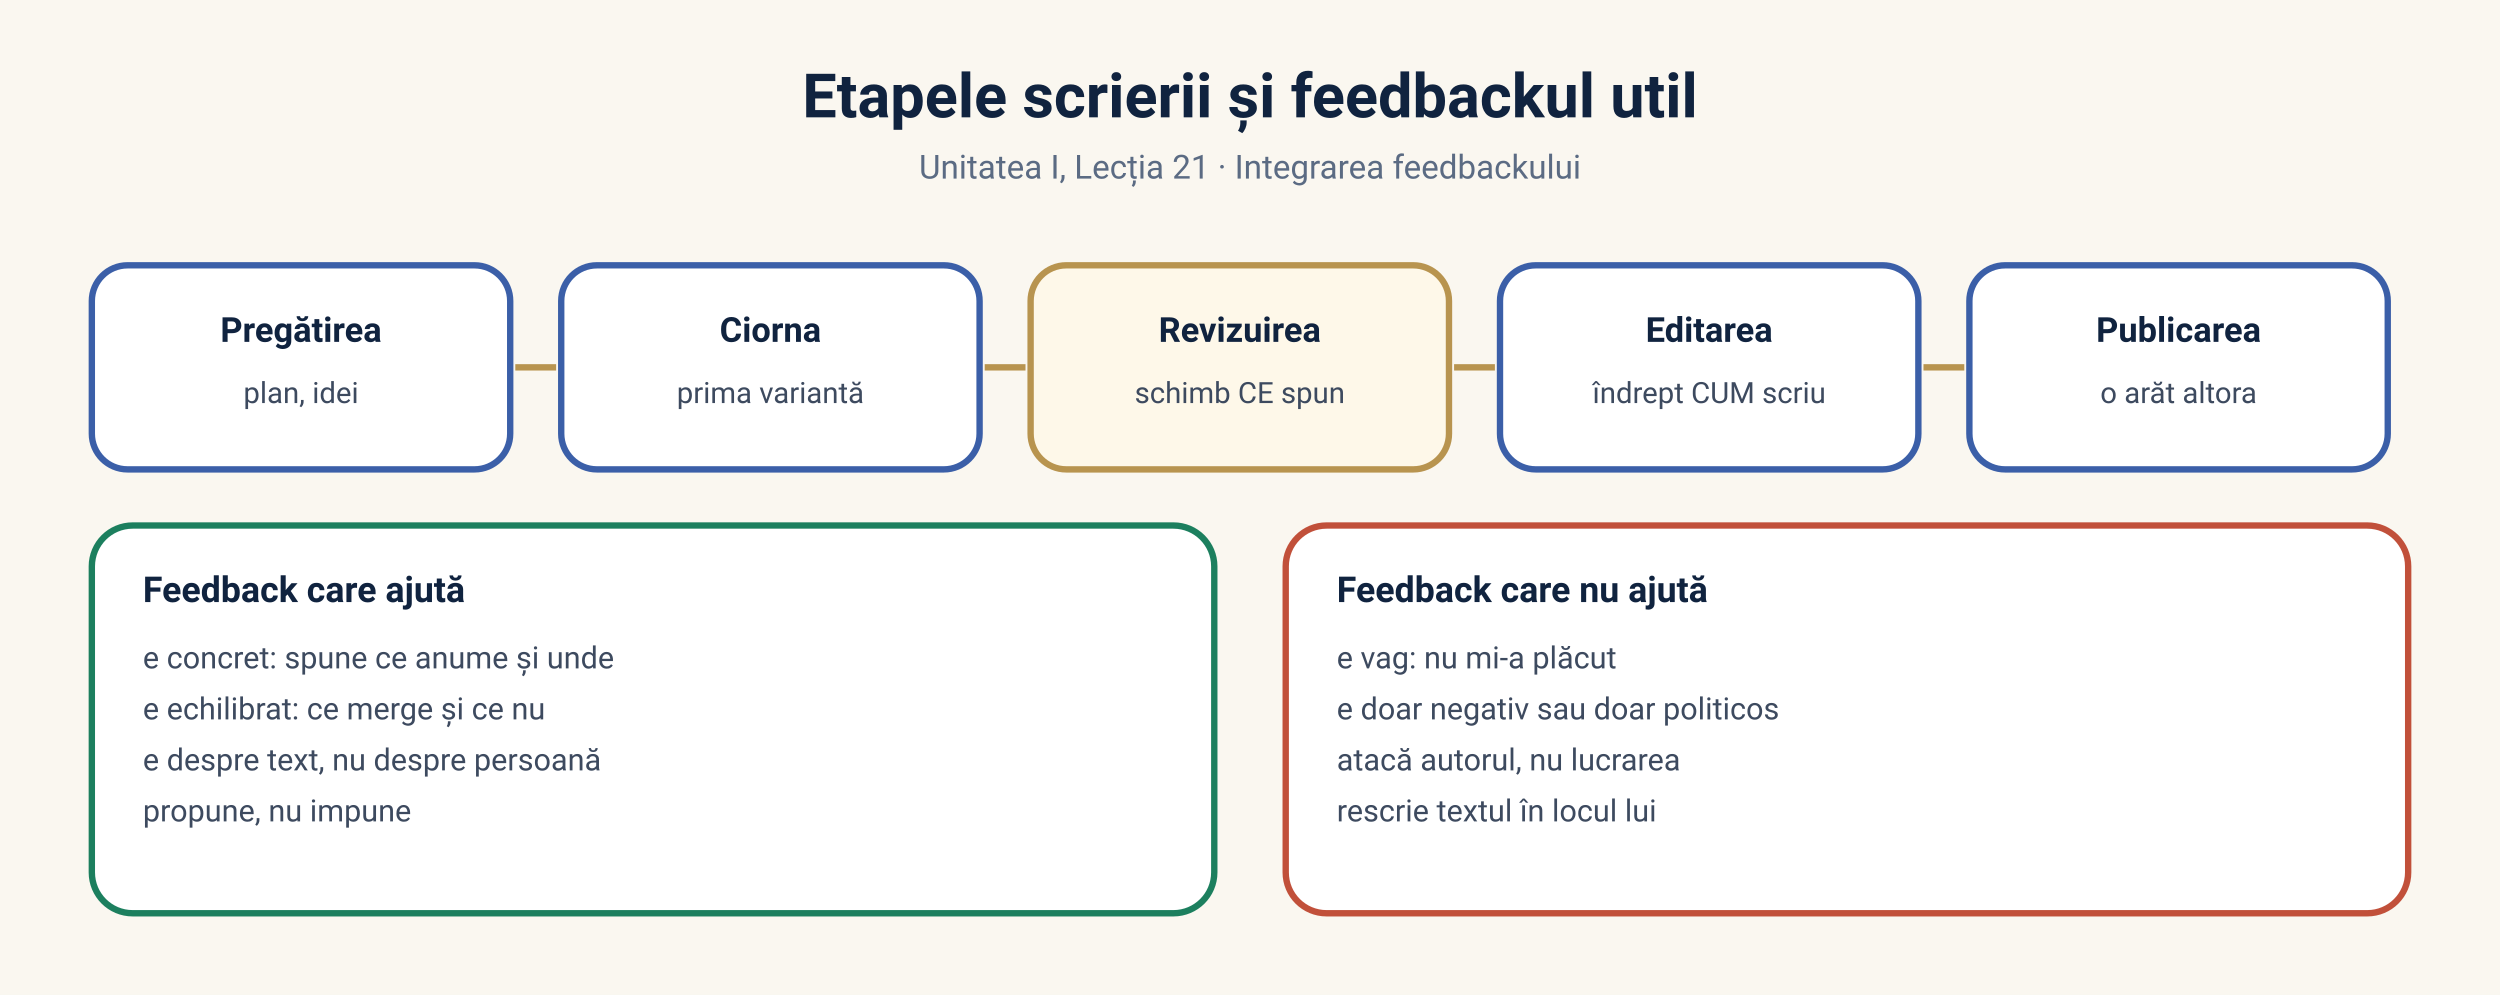
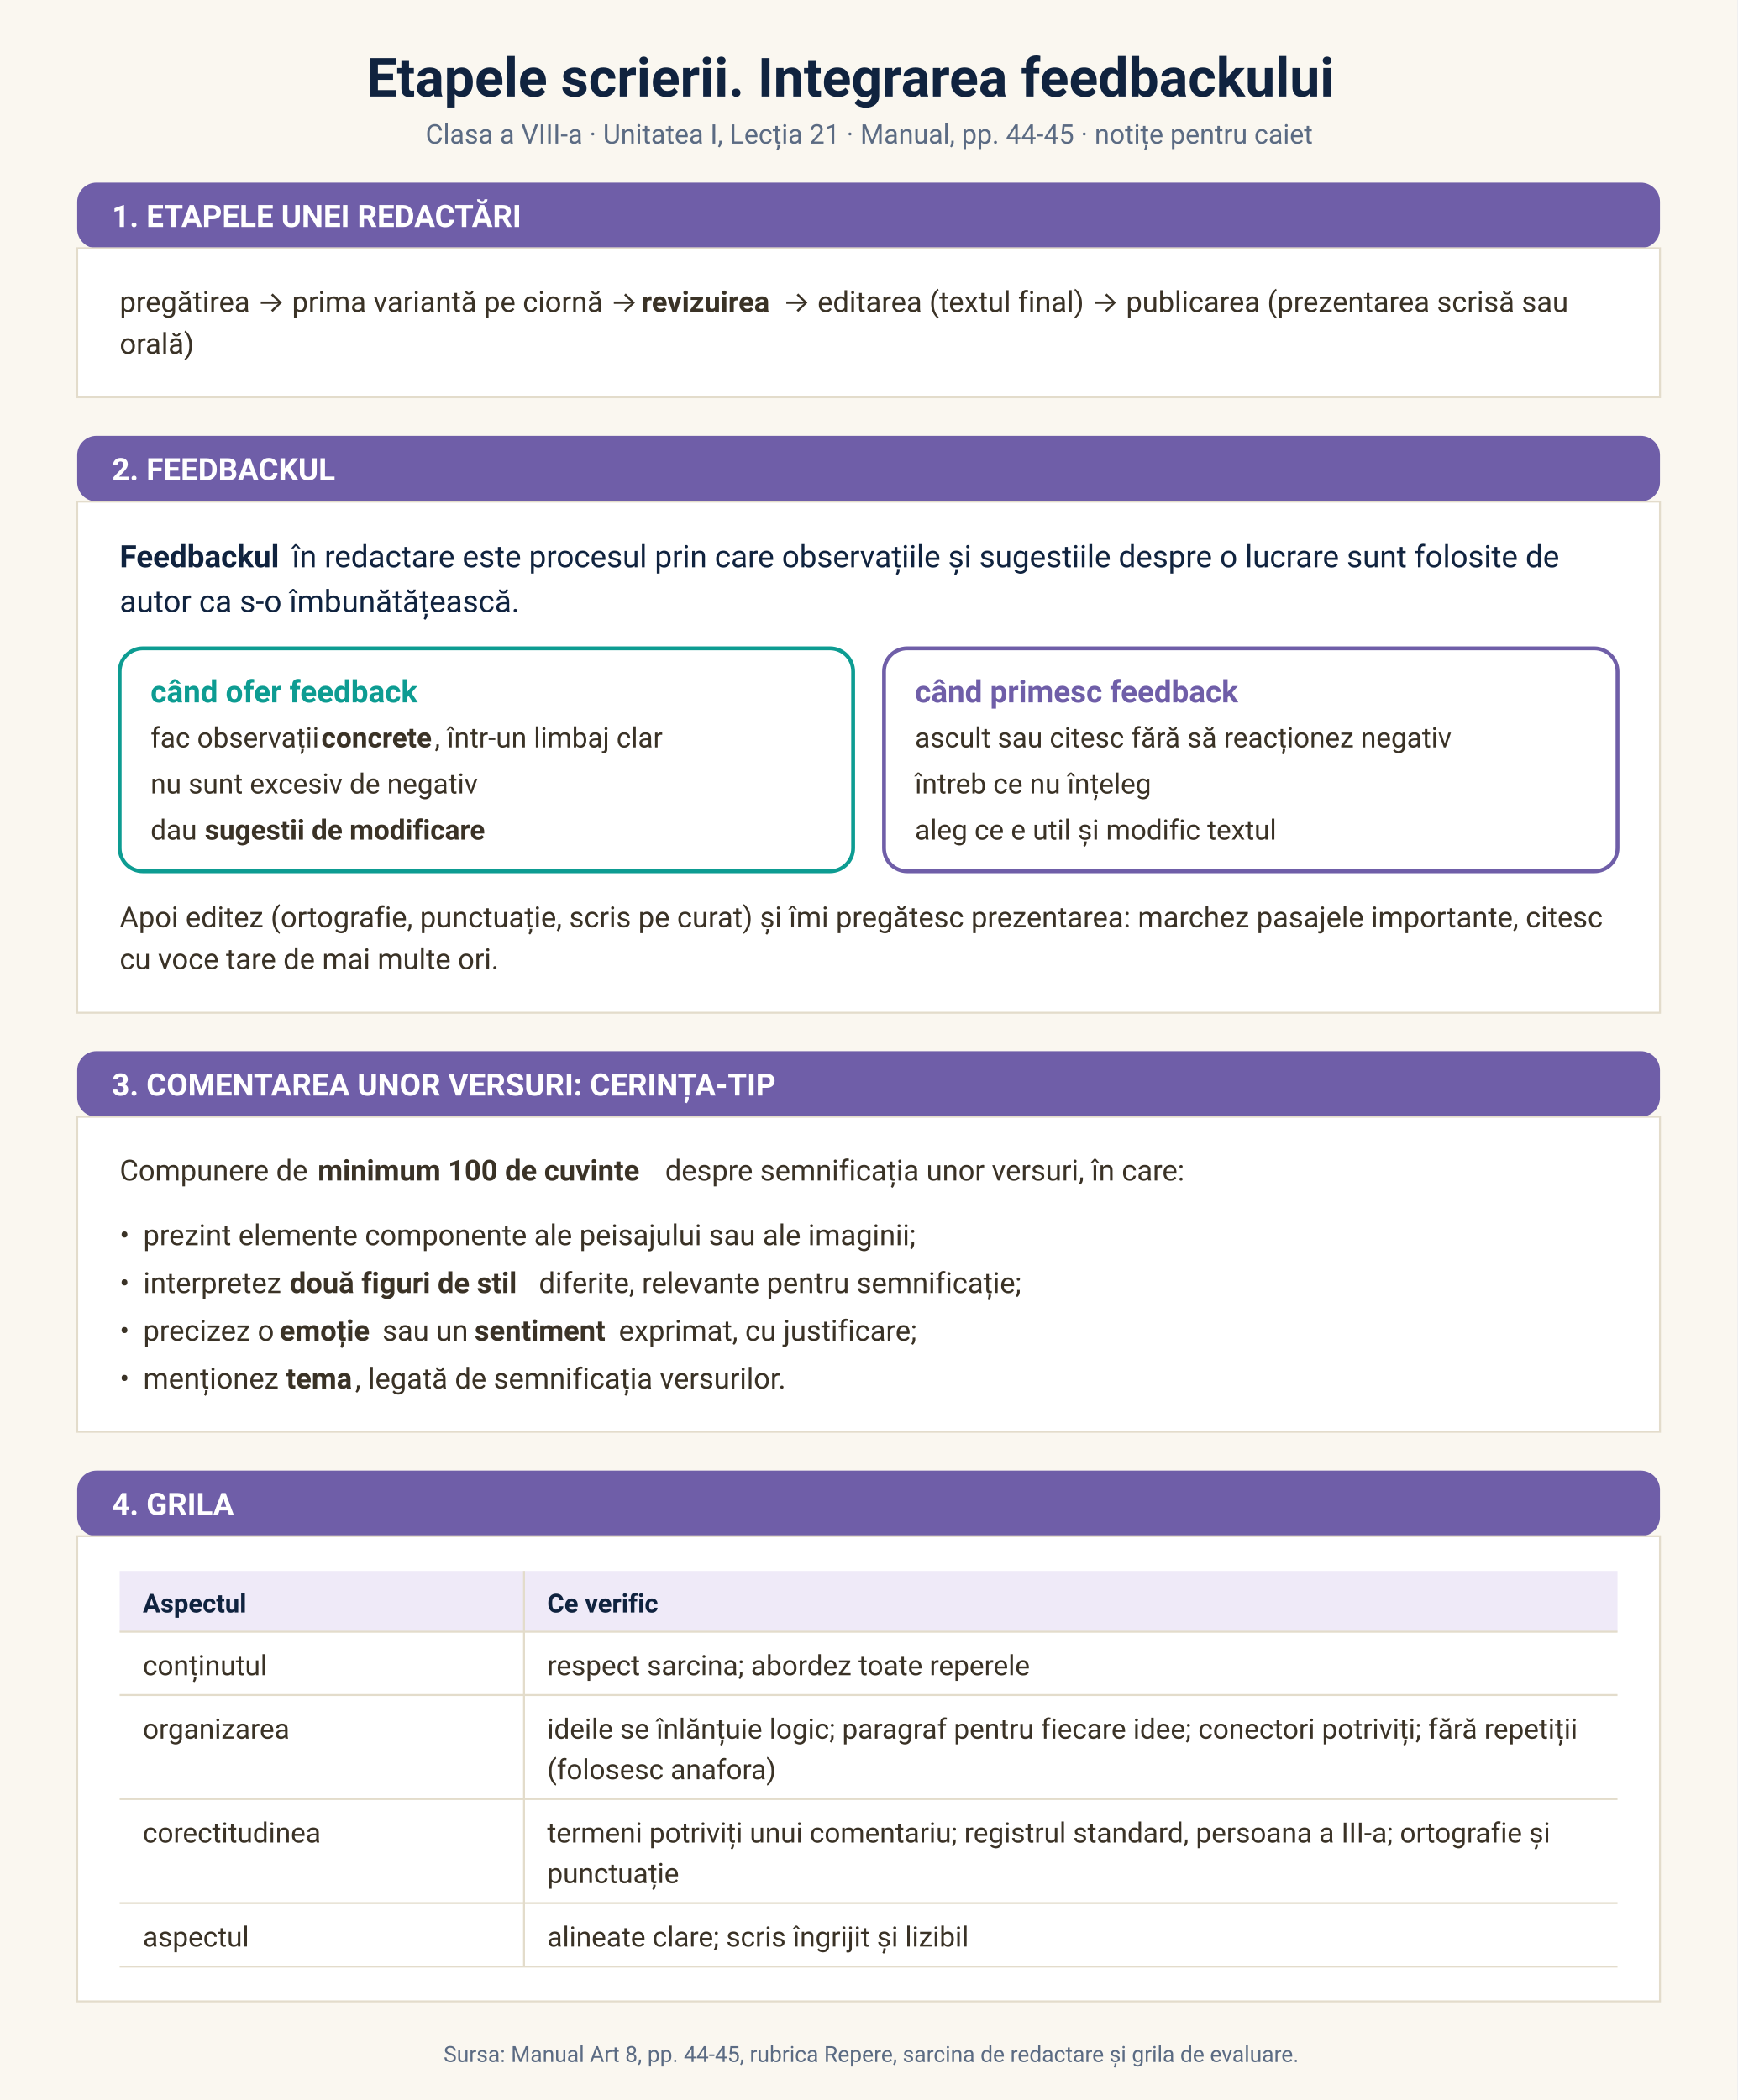
- <svg xmlns="http://www.w3.org/2000/svg" viewBox="0 0 980 390" font-family="'Segoe UI', 'Plus Jakarta Sans', -apple-system, Roboto, sans-serif">
-   <rect width="980" height="390" fill="#faf7f0" />
-   <text x="490" y="46" text-anchor="middle" font-size="24" font-weight="700" fill="#10233f">Etapele scrierii și feedbackul util</text>
-   <text x="490" y="70" text-anchor="middle" font-size="13" fill="#5b6b83">Unitatea I, Lecția 21 · Integrarea feedbackului</text>
-   <rect x="36" y="104" width="164" height="80" rx="14" fill="#ffffff" stroke="#3b5fa8" stroke-width="2.5" />
-   <text x="118" y="134" text-anchor="middle" font-size="13.5" font-weight="700" fill="#10233f">Pregătirea</text>
-   <text x="118" y="158" text-anchor="middle" font-size="11.5" fill="#3d4a5f">plan, idei</text>
-   <path d="M202 144 L218 144" stroke="#b8944f" stroke-width="2.5" />
-   <rect x="220" y="104" width="164" height="80" rx="14" fill="#ffffff" stroke="#3b5fa8" stroke-width="2.5" />
-   <text x="302" y="134" text-anchor="middle" font-size="13.5" font-weight="700" fill="#10233f">Ciorna</text>
-   <text x="302" y="158" text-anchor="middle" font-size="11.5" fill="#3d4a5f">prima variantă</text>
-   <path d="M386 144 L402 144" stroke="#b8944f" stroke-width="2.5" />
-   <rect x="404" y="104" width="164" height="80" rx="14" fill="#fef8e9" stroke="#b8944f" stroke-width="2.5" />
-   <text x="486" y="134" text-anchor="middle" font-size="13.5" font-weight="700" fill="#10233f">Revizuirea</text>
-   <text x="486" y="158" text-anchor="middle" font-size="11.5" fill="#3d4a5f">schimb CE spun</text>
-   <path d="M570 144 L586 144" stroke="#b8944f" stroke-width="2.5" />
-   <rect x="588" y="104" width="164" height="80" rx="14" fill="#ffffff" stroke="#3b5fa8" stroke-width="2.5" />
-   <text x="670" y="134" text-anchor="middle" font-size="13.5" font-weight="700" fill="#10233f">Editarea</text>
-   <text x="670" y="158" text-anchor="middle" font-size="11.5" fill="#3d4a5f">îndrept CUM scriu</text>
-   <path d="M754 144 L770 144" stroke="#b8944f" stroke-width="2.5" />
-   <rect x="772" y="104" width="164" height="80" rx="14" fill="#ffffff" stroke="#3b5fa8" stroke-width="2.5" />
-   <text x="854" y="134" text-anchor="middle" font-size="13.5" font-weight="700" fill="#10233f">Publicarea</text>
-   <text x="854" y="158" text-anchor="middle" font-size="11.5" fill="#3d4a5f">o arăt altora</text>
-   <rect x="36" y="206" width="440" height="152" rx="16" fill="#ffffff" stroke="#1c7f5e" stroke-width="2.5" />
-   <text x="56" y="236" font-size="14" font-weight="700" fill="#10233f">Feedback care ajută</text>
-   <text x="56" y="262" font-size="12" fill="#3d4a5f">e concret: spune ce anume și unde</text>
-   <text x="56" y="282" font-size="12" fill="#3d4a5f">e echilibrat: ce merge și ce nu</text>
-   <text x="56" y="302" font-size="12" fill="#3d4a5f">e despre text, nu despre persoană</text>
-   <text x="56" y="322" font-size="12" fill="#3d4a5f">propune, nu impune</text>
-   <rect x="504" y="206" width="440" height="152" rx="16" fill="#ffffff" stroke="#c1503a" stroke-width="2.5" />
-   <text x="524" y="236" font-size="14" font-weight="700" fill="#10233f">Feedback care nu ajută</text>
-   <text x="524" y="262" font-size="12" fill="#3d4a5f">e vag: nu mi-a plăcut</text>
-   <text x="524" y="282" font-size="12" fill="#3d4a5f">e doar negativ sau doar politicos</text>
-   <text x="524" y="302" font-size="12" fill="#3d4a5f">atacă autorul, nu lucrarea</text>
-   <text x="524" y="322" font-size="12" fill="#3d4a5f">rescrie textul în locul lui</text>
+ <svg xmlns="http://www.w3.org/2000/svg" viewBox="0 0 900 1088" font-family="'Segoe UI', 'Plus Jakarta Sans', -apple-system, Roboto, sans-serif">
+   <rect width="900" height="1088" fill="#faf7f0" />
+   <text x="189.9" y="50.0" font-size="28" fill="#10233f" font-weight="700" textLength="521.1" lengthAdjust="spacing">Etapele scrierii. Integrarea feedbackului</text>
+   <text x="220.5" y="74.4" font-size="14" fill="#5b6b83" textLength="458.9" lengthAdjust="spacing">Clasa a VIII-a · Unitatea I, Lecția 21 · Manual, pp. 44-45 · notițe pentru caiet</text>
+   <rect x="40" y="94.6" width="820" height="34" rx="10" fill="#6f5ea8" />
+   <text x="58" y="117.6" font-size="16" font-weight="700" fill="#ffffff">1. ETAPELE UNEI REDACTĂRI</text>
+   <rect x="40" y="128.6" width="820" height="77.2" fill="#ffffff" stroke="#e3dccb" />
+   <text x="62.0" y="161.6" font-size="15" fill="#3a3226" textLength="266.2" lengthAdjust="spacing">pregătirea → prima variantă pe ciornă →</text>
+   <text x="332.3" y="161.6" font-size="15" fill="#3a3226" font-weight="700" textLength="69.2" lengthAdjust="spacing">revizuirea</text>
+   <text x="405.5" y="161.6" font-size="15" fill="#3a3226" textLength="396.1" lengthAdjust="spacing">→ editarea (textul final) → publicarea (prezentarea scrisă sau</text>
+   <text x="62.0" y="183.3" font-size="15" fill="#3a3226" textLength="37.5" lengthAdjust="spacing">orală)</text>
+   <rect x="40" y="225.8" width="820" height="34" rx="10" fill="#6f5ea8" />
+   <text x="58" y="248.8" font-size="16" font-weight="700" fill="#ffffff">2. FEEDBACKUL</text>
+   <rect x="40" y="259.9" width="820" height="264.8" fill="#ffffff" stroke="#e3dccb" />
+   <text x="62.0" y="293.9" font-size="16" fill="#10233f" font-weight="700" textLength="85.0" lengthAdjust="spacing">Feedbackul</text>
+   <text x="151.3" y="293.9" font-size="16" fill="#10233f" textLength="648.1" lengthAdjust="spacing">în redactare este procesul prin care observațiile și sugestiile despre o lucrare sunt folosite de</text>
+   <text x="62.0" y="317.1" font-size="16" fill="#10233f" textLength="203.5" lengthAdjust="spacing">autor ca s-o îmbunătățească.</text>
+   <rect x="62.0" y="335.9" width="380.0" height="115.5" rx="12" fill="#ffffff" stroke="#0d9c92" stroke-width="2" />
+   <text x="78.0" y="363.9" font-size="16" fill="#0d9c92" font-weight="700" textLength="144.3" lengthAdjust="spacing">când ofer feedback</text>
+   <text x="78.0" y="387.2" font-size="14.5" fill="#3a3226" textLength="84.5" lengthAdjust="spacing">fac observații</text>
+   <text x="166.5" y="387.2" font-size="14.5" fill="#3a3226" font-weight="700" textLength="58.7" lengthAdjust="spacing">concrete</text>
+   <text x="225.2" y="387.2" font-size="14.5" fill="#3a3226" textLength="120.5" lengthAdjust="spacing">, într-un limbaj clar</text>
+   <text x="78.0" y="411.1" font-size="14.5" fill="#3a3226" textLength="167.9" lengthAdjust="spacing">nu sunt excesiv de negativ</text>
+   <text x="78.0" y="435.0" font-size="14.5" fill="#3a3226" textLength="24.2" lengthAdjust="spacing">dau</text>
+   <text x="106.1" y="435.0" font-size="14.5" fill="#3a3226" font-weight="700" textLength="150.4" lengthAdjust="spacing">sugestii de modificare</text>
+   <rect x="458.0" y="335.9" width="380.0" height="115.5" rx="12" fill="#ffffff" stroke="#6f5ea8" stroke-width="2" />
+   <text x="474.0" y="363.9" font-size="16" fill="#6f5ea8" font-weight="700" textLength="172.3" lengthAdjust="spacing">când primesc feedback</text>
+   <text x="474.0" y="387.2" font-size="14.5" fill="#3a3226" textLength="268.4" lengthAdjust="spacing">ascult sau citesc fără să reacționez negativ</text>
+   <text x="474.0" y="411.1" font-size="14.5" fill="#3a3226" textLength="124.1" lengthAdjust="spacing">întreb ce nu înțeleg</text>
+   <text x="474.0" y="435.0" font-size="14.5" fill="#3a3226" textLength="185.5" lengthAdjust="spacing">aleg ce e util și modific textul</text>
+   <text x="62.0" y="480.4" font-size="15" fill="#3a3226" textLength="757.0" lengthAdjust="spacing">Apoi editez (ortografie, punctuație, scris pe curat) și îmi pregătesc prezentarea: marchez pasajele importante, citesc</text>
+   <text x="62.0" y="502.1" font-size="15" fill="#3a3226" textLength="196.0" lengthAdjust="spacing">cu voce tare de mai multe ori.</text>
+   <rect x="40" y="544.6" width="820" height="34" rx="10" fill="#6f5ea8" />
+   <text x="58" y="567.6" font-size="16" font-weight="700" fill="#ffffff">3. COMENTAREA UNOR VERSURI: CERINȚA-TIP</text>
+   <rect x="40" y="578.6" width="820" height="163.2" fill="#ffffff" stroke="#e3dccb" />
+   <text x="62.0" y="611.6" font-size="15" fill="#3a3226" textLength="98.5" lengthAdjust="spacing">Compunere de</text>
+   <text x="164.6" y="611.6" font-size="15" fill="#3a3226" font-weight="700" textLength="175.9" lengthAdjust="spacing">minimum 100 de cuvinte</text>
+   <text x="344.6" y="611.6" font-size="15" fill="#3a3226" textLength="264.9" lengthAdjust="spacing">despre semnificația unor versuri, în care:</text>
+   <text x="62.0" y="645.1" font-size="15" fill="#3a3226">•</text>
+   <text x="74.2" y="645.1" font-size="15" fill="#3a3226" textLength="398.1" lengthAdjust="spacing">prezint elemente componente ale peisajului sau ale imaginii;</text>
+   <text x="62.0" y="669.9" font-size="15" fill="#3a3226">•</text>
+   <text x="74.2" y="669.9" font-size="15" fill="#3a3226" textLength="71.8" lengthAdjust="spacing">interpretez</text>
+   <text x="150.1" y="669.9" font-size="15" fill="#3a3226" font-weight="700" textLength="125.1" lengthAdjust="spacing">două figuri de stil</text>
+   <text x="279.2" y="669.9" font-size="15" fill="#3a3226" textLength="248.7" lengthAdjust="spacing">diferite, relevante pentru semnificație;</text>
+   <text x="62.0" y="694.6" font-size="15" fill="#3a3226">•</text>
+   <text x="74.2" y="694.6" font-size="15" fill="#3a3226" textLength="66.6" lengthAdjust="spacing">precizez o</text>
+   <text x="144.8" y="694.6" font-size="15" fill="#3a3226" font-weight="700" textLength="49.2" lengthAdjust="spacing">emoție</text>
+   <text x="198.1" y="694.6" font-size="15" fill="#3a3226" textLength="43.6" lengthAdjust="spacing">sau un</text>
+   <text x="245.8" y="694.6" font-size="15" fill="#3a3226" font-weight="700" textLength="70.8" lengthAdjust="spacing">sentiment</text>
+   <text x="320.6" y="694.6" font-size="15" fill="#3a3226" textLength="151.2" lengthAdjust="spacing">exprimat, cu justificare;</text>
+   <text x="62.0" y="719.4" font-size="15" fill="#3a3226">•</text>
+   <text x="74.2" y="719.4" font-size="15" fill="#3a3226" textLength="69.9" lengthAdjust="spacing">menționez</text>
+   <text x="148.2" y="719.4" font-size="15" fill="#3a3226" font-weight="700" textLength="35.9" lengthAdjust="spacing">tema</text>
+   <text x="184.0" y="719.4" font-size="15" fill="#3a3226" textLength="220.0" lengthAdjust="spacing">, legată de semnificația versurilor.</text>
+   <rect x="40" y="761.9" width="820" height="34" rx="10" fill="#6f5ea8" />
+   <text x="58" y="784.9" font-size="16" font-weight="700" fill="#ffffff">4. GRILA</text>
+   <rect x="40" y="795.9" width="820" height="241.0" fill="#ffffff" stroke="#e3dccb" />
+   <rect x="62.0" y="813.9" width="776.0" height="31.6" fill="#efeaf8" />
+   <text x="74.0" y="835.4" font-size="13.5" fill="#10233f" font-weight="700" textLength="54.8" lengthAdjust="spacing">Aspectul</text>
+   <text x="283.5" y="835.4" font-size="13.5" fill="#10233f" font-weight="700" textLength="58.6" lengthAdjust="spacing">Ce verific</text>
+   <line x1="62.0" y1="845.4" x2="838.0" y2="845.4" stroke="#e3dccb" />
+   <text x="74.0" y="867.9" font-size="14.5" fill="#3a3226" textLength="65.1" lengthAdjust="spacing">conținutul</text>
+   <text x="283.5" y="867.9" font-size="14.5" fill="#3a3226" textLength="247.5" lengthAdjust="spacing">respect sarcina; abordez toate reperele</text>
+   <line x1="62.0" y1="878.2" x2="838.0" y2="878.2" stroke="#e3dccb" />
+   <text x="74.0" y="900.8" font-size="14.5" fill="#3a3226" textLength="75.3" lengthAdjust="spacing">organizarea</text>
+   <text x="283.5" y="900.8" font-size="14.5" fill="#3a3226" textLength="534.6" lengthAdjust="spacing">ideile se înlănțuie logic; paragraf pentru fiecare idee; conectori potriviți; fără repetiții</text>
+   <text x="283.5" y="921.8" font-size="14.5" fill="#3a3226" textLength="112.7" lengthAdjust="spacing">(folosesc anafora)</text>
+   <line x1="62.0" y1="932.1" x2="838.0" y2="932.1" stroke="#e3dccb" />
+   <text x="74.0" y="954.6" font-size="14.5" fill="#3a3226" textLength="91.3" lengthAdjust="spacing">corectitudinea</text>
+   <text x="283.5" y="954.6" font-size="14.5" fill="#3a3226" textLength="521.6" lengthAdjust="spacing">termeni potriviți unui comentariu; registrul standard, persoana a III-a; ortografie și</text>
+   <text x="283.5" y="975.6" font-size="14.5" fill="#3a3226" textLength="68.3" lengthAdjust="spacing">punctuație</text>
+   <line x1="62.0" y1="986.0" x2="838.0" y2="986.0" stroke="#e3dccb" />
+   <text x="74.0" y="1008.5" font-size="14.5" fill="#3a3226" textLength="52.9" lengthAdjust="spacing">aspectul</text>
+   <text x="283.5" y="1008.5" font-size="14.5" fill="#3a3226" textLength="213.1" lengthAdjust="spacing">alineate clare; scris îngrijit și lizibil</text>
+   <line x1="62.0" y1="1018.9" x2="838.0" y2="1018.9" stroke="#e3dccb" />
+   <line x1="271.5" y1="813.9" x2="271.5" y2="1018.9" stroke="#e3dccb" />
+   <text x="229.8" y="1068.3" font-size="11.5" fill="#5b6b83" textLength="440.3" lengthAdjust="spacing">Sursa: Manual Art 8, pp. 44-45, rubrica Repere, sarcina de redactare și grila de evaluare.</text>
</svg>
